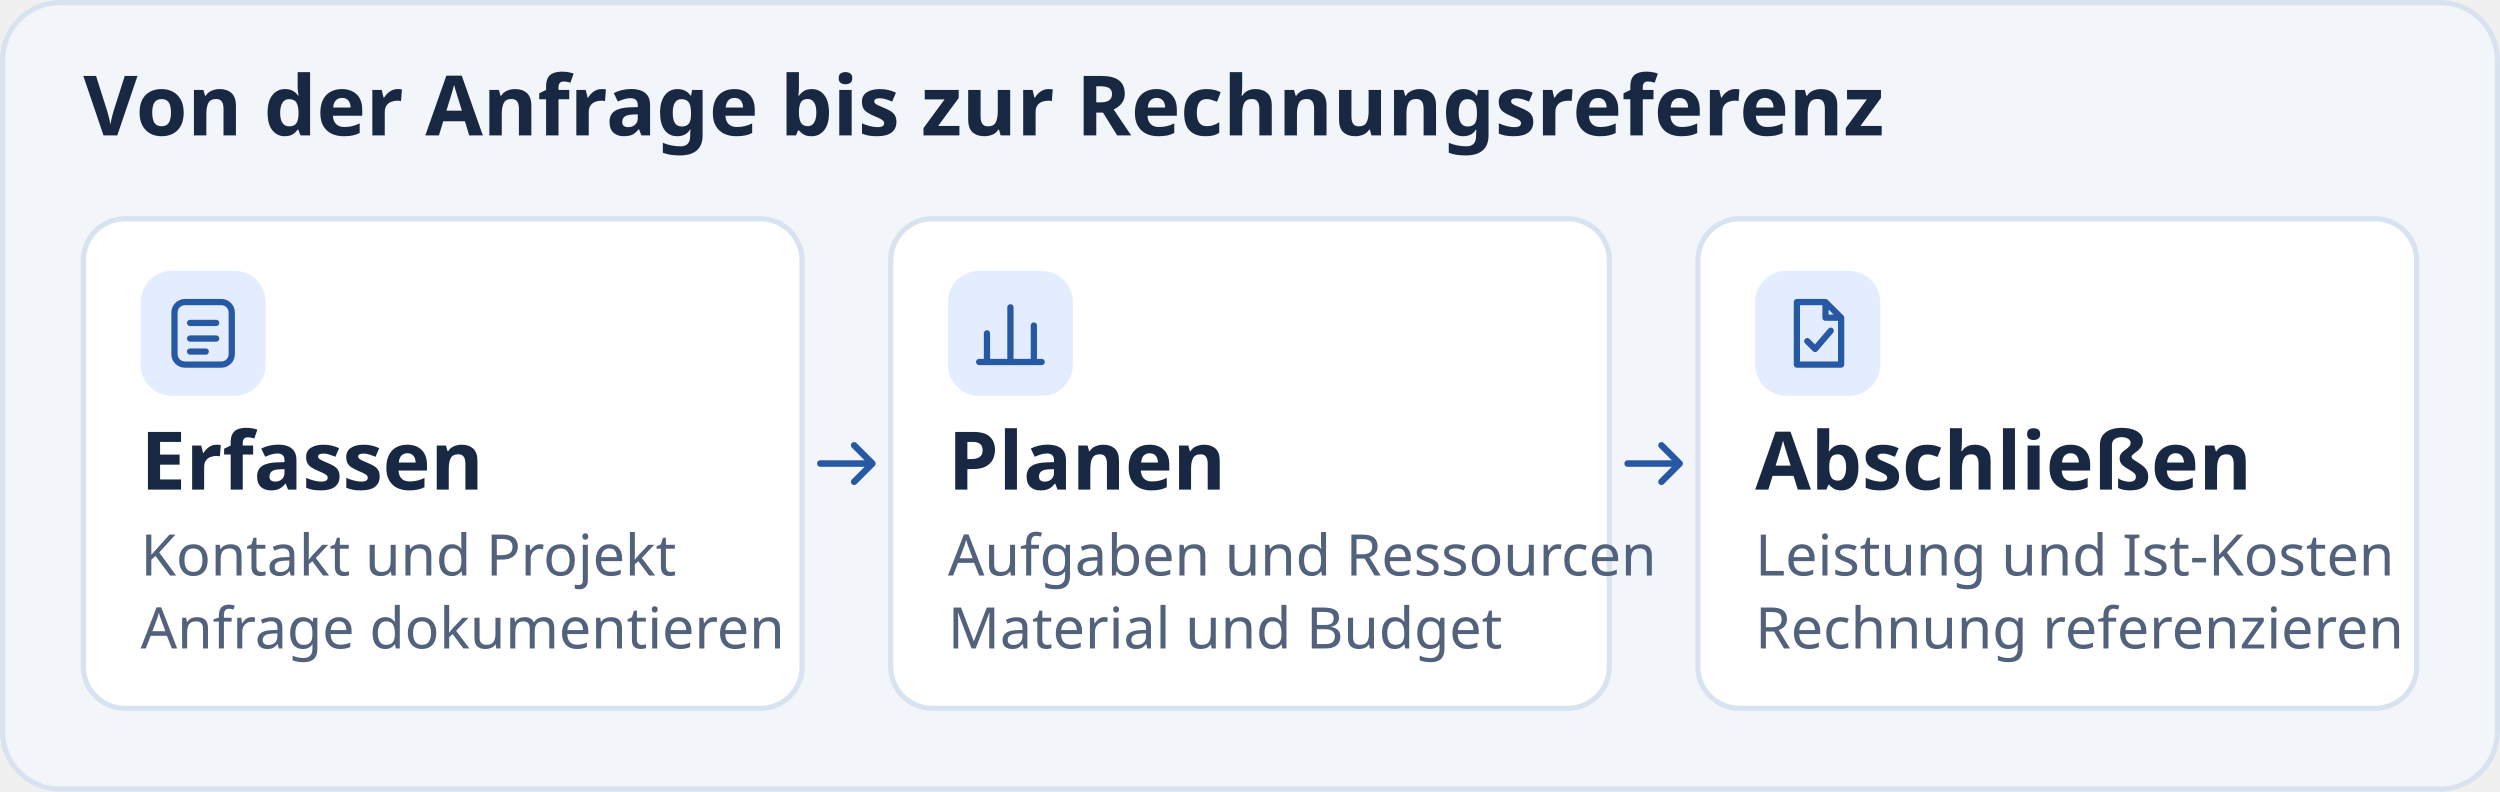
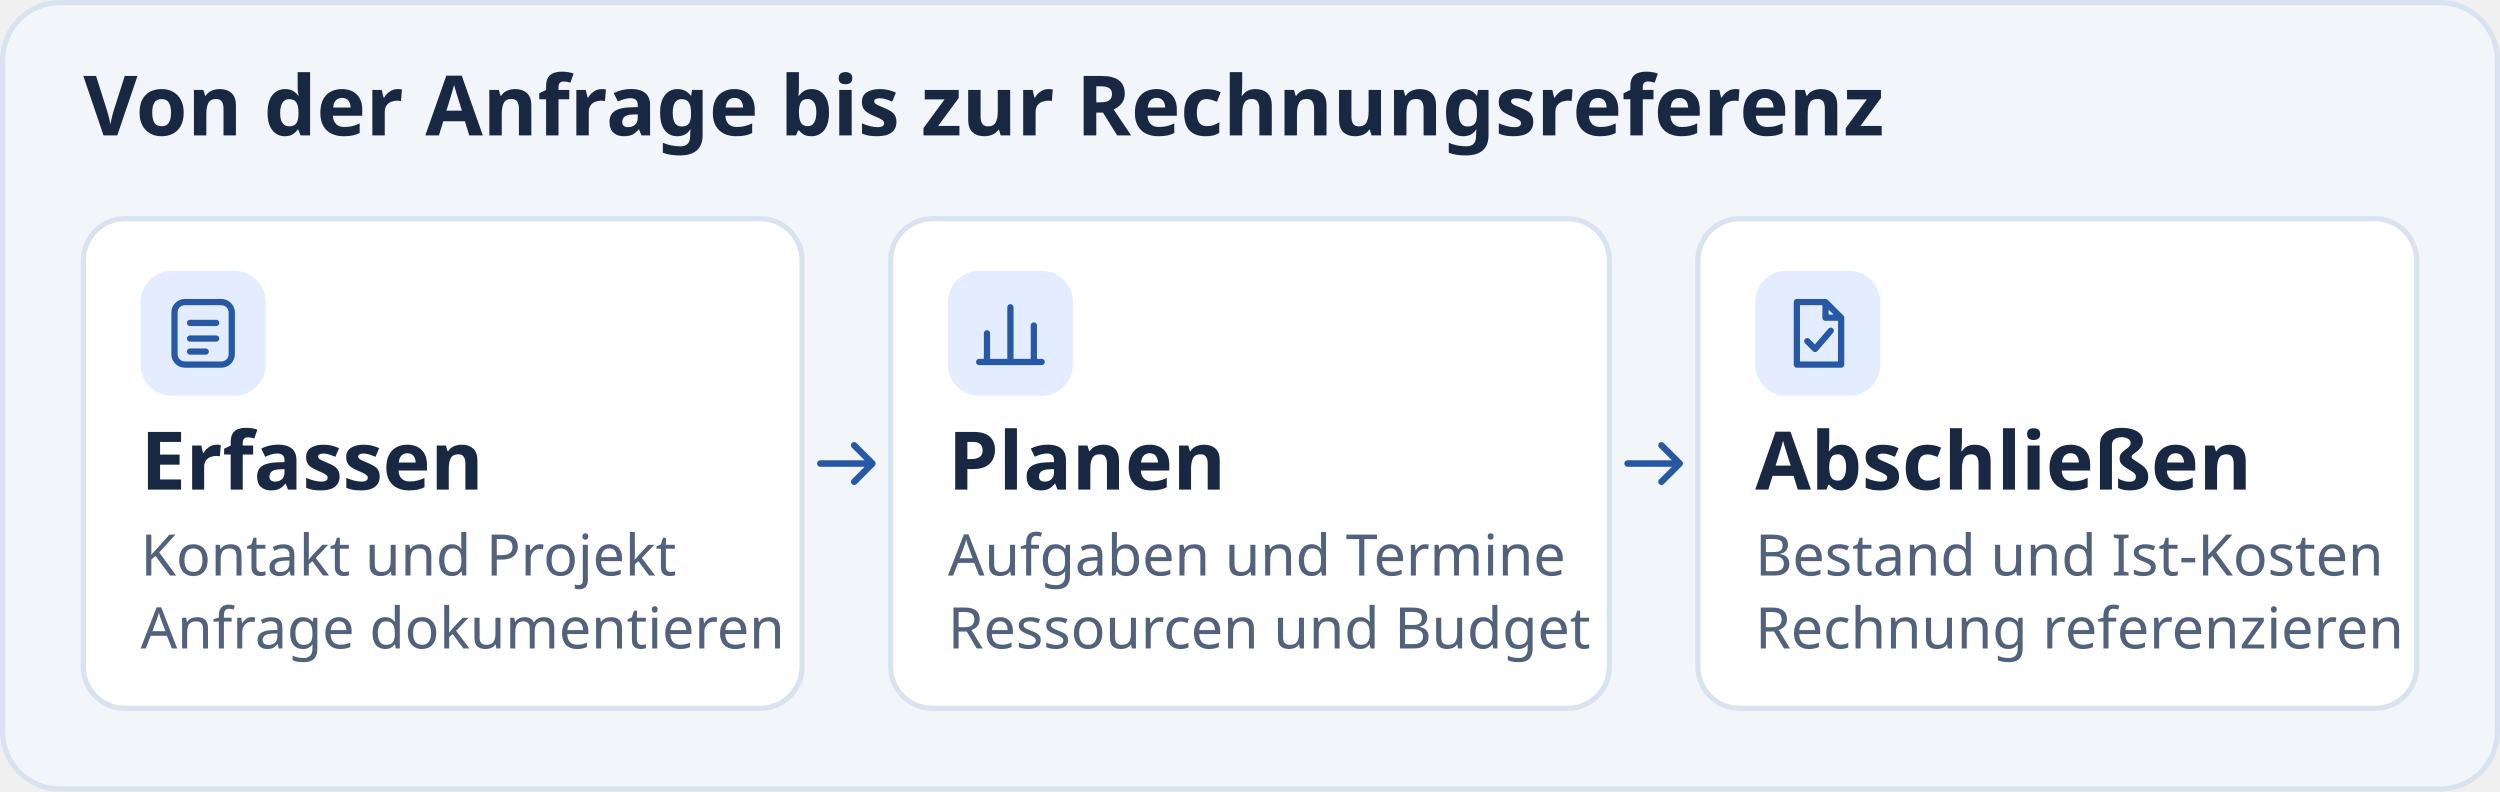
<svg xmlns="http://www.w3.org/2000/svg" width="960" height="304" viewBox="0 0 960 304" role="img" aria-labelledby="title desc">
  <rect x="1" y="1" width="958" height="302" rx="22" fill="#F2F5FA" stroke="#D9E3F0" stroke-width="2" />
  <g font-family="IBM Plex Sans, Segoe UI, sans-serif">
    <text x="32" y="52" font-size="32" font-weight="680" fill="#182842">Von der Anfrage bis zur Rechnungsreferenz</text>
    <g transform="translate(32 84)">
      <rect width="276" height="188" rx="16" fill="#FFFFFF" stroke="#D9E3F0" stroke-width="2" />
      <rect x="22" y="20" width="48" height="48" rx="12" fill="#E3EDFF" />
      <g transform="translate(30 28)" fill="none" stroke="#2758A4" stroke-width="2.4" stroke-linecap="round" stroke-linejoin="round">
        <rect x="5" y="4" width="22" height="24" rx="4" />
        <path d="M11 12h10m-10 6h10m-10 5h6" />
      </g>
      <text x="22" y="104" font-size="31" font-weight="680" fill="#182842">Erfassen</text>
      <text x="22" y="137" font-size="22" fill="#52627C">Kontakt und Projekt</text>
      <text x="22" y="165" font-size="22" fill="#52627C">Anfrage dokumentieren</text>
    </g>
    <g transform="translate(342 84)">
      <rect width="276" height="188" rx="16" fill="#FFFFFF" stroke="#D9E3F0" stroke-width="2" />
      <rect x="22" y="20" width="48" height="48" rx="12" fill="#E3EDFF" />
      <g transform="translate(30 28)" fill="none" stroke="#2758A4" stroke-width="2.4" stroke-linecap="round" stroke-linejoin="round">
        <path d="M7 27V16m9 11V6m9 21V13" />
        <path d="M4 27h24" />
      </g>
      <text x="22" y="104" font-size="31" font-weight="680" fill="#182842">Planen</text>
-       <text x="22" y="137" font-size="22" fill="#52627C">Aufgaben und Ressourcen</text>
-       <text x="22" y="165" font-size="22" fill="#52627C">Material und Budget</text>
+       <text x="22" y="137" font-size="22" fill="#52627C">Aufgaben und Termine</text>
+       <text x="22" y="165" font-size="22" fill="#52627C">Ressourcen und Budget</text>
    </g>
    <g transform="translate(652 84)">
      <rect width="276" height="188" rx="16" fill="#FFFFFF" stroke="#D9E3F0" stroke-width="2" />
      <rect x="22" y="20" width="48" height="48" rx="12" fill="#E3EDFF" />
      <g transform="translate(30 28)" fill="none" stroke="#2758A4" stroke-width="2.4" stroke-linecap="round" stroke-linejoin="round">
        <path d="M8 4h11l6 6v18H8zM19 4v6h6" />
        <path d="m12 19 3 3 6-7" />
      </g>
      <text x="22" y="104" font-size="31" font-weight="680" fill="#182842">Abschließen</text>
-       <text x="22" y="137" font-size="22" fill="#52627C">Leistung und Ist-Kosten</text>
+       <text x="22" y="137" font-size="22" fill="#52627C">Bestand und Ist-Kosten</text>
      <text x="22" y="165" font-size="22" fill="#52627C">Rechnung referenzieren</text>
    </g>
  </g>
  <g fill="none" stroke="#2758A4" stroke-width="2.5" stroke-linecap="round" stroke-linejoin="round">
    <path d="M315 178h20m-7-7 7 7-7 7" />
    <path d="M625 178h20m-7-7 7 7-7 7" />
  </g>
</svg>
